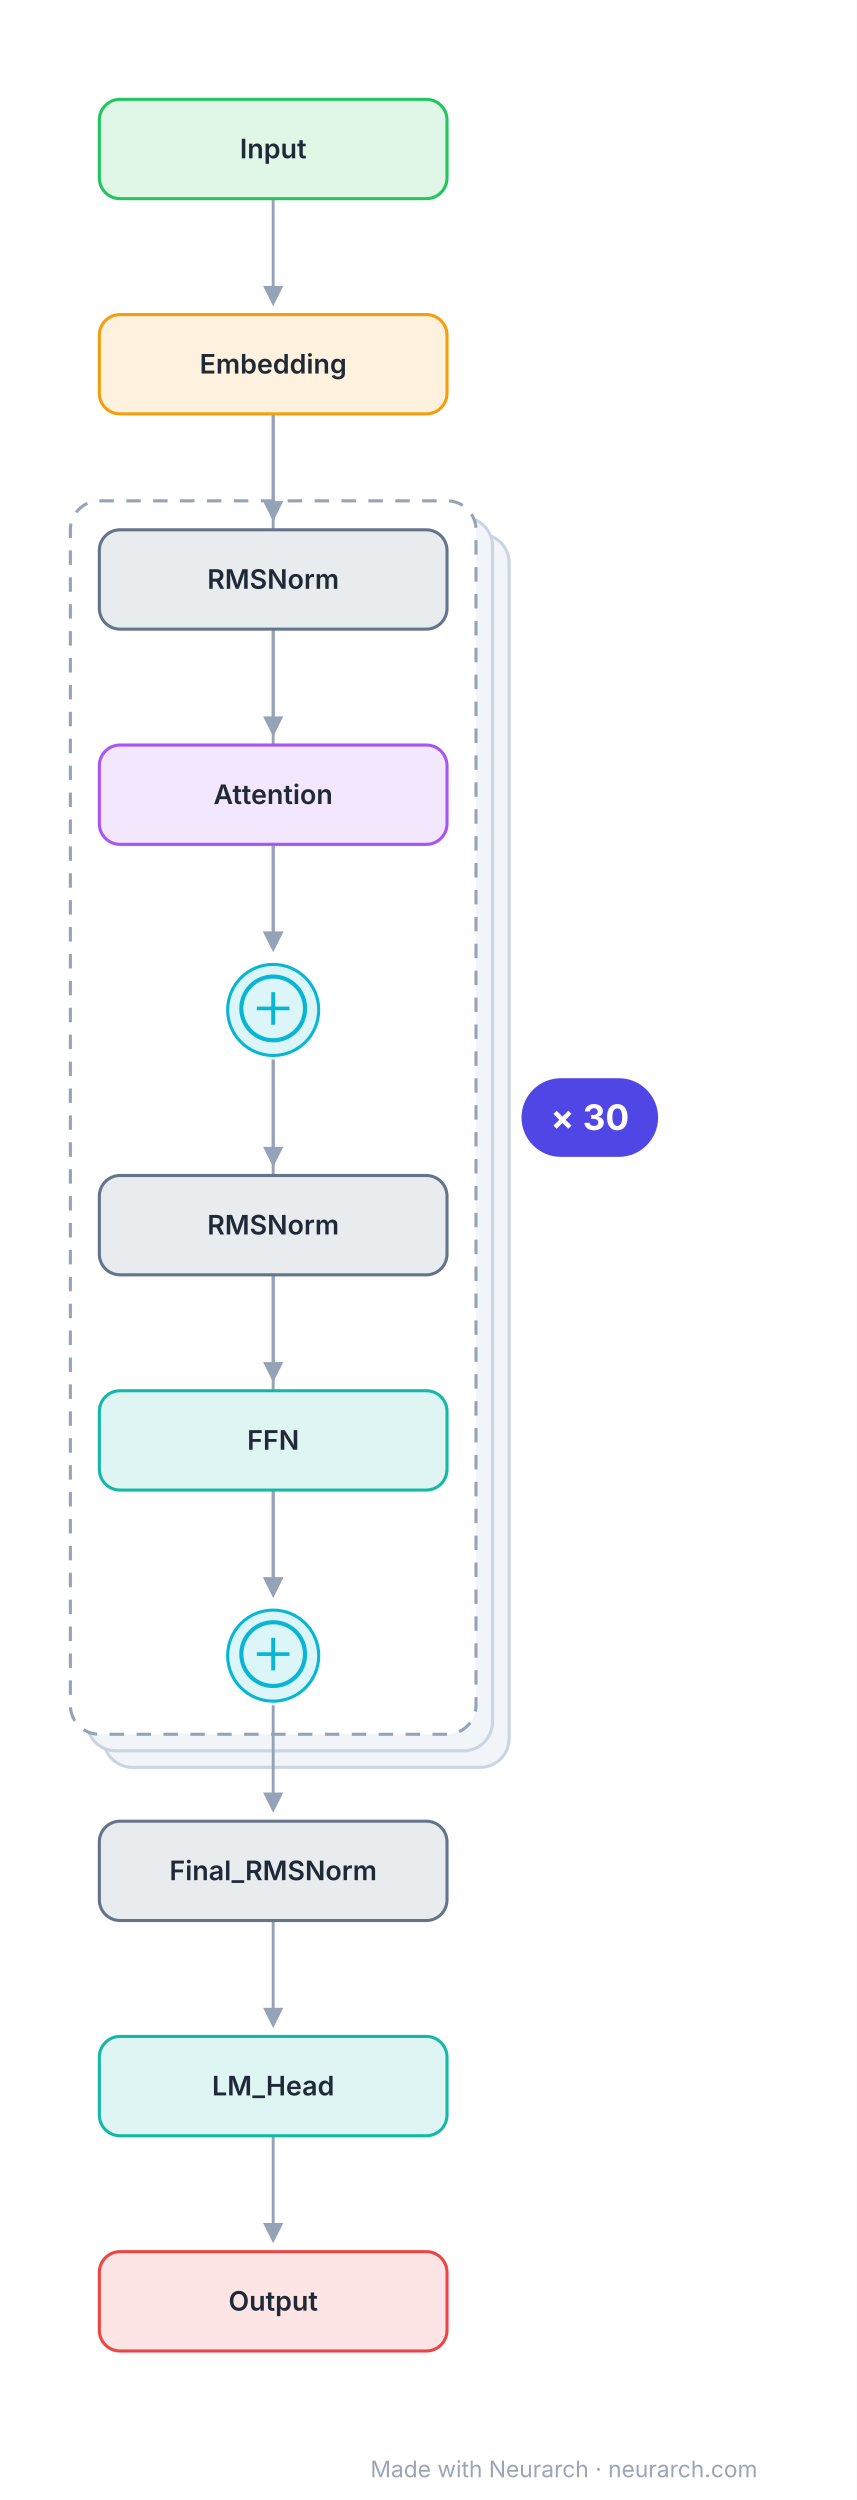
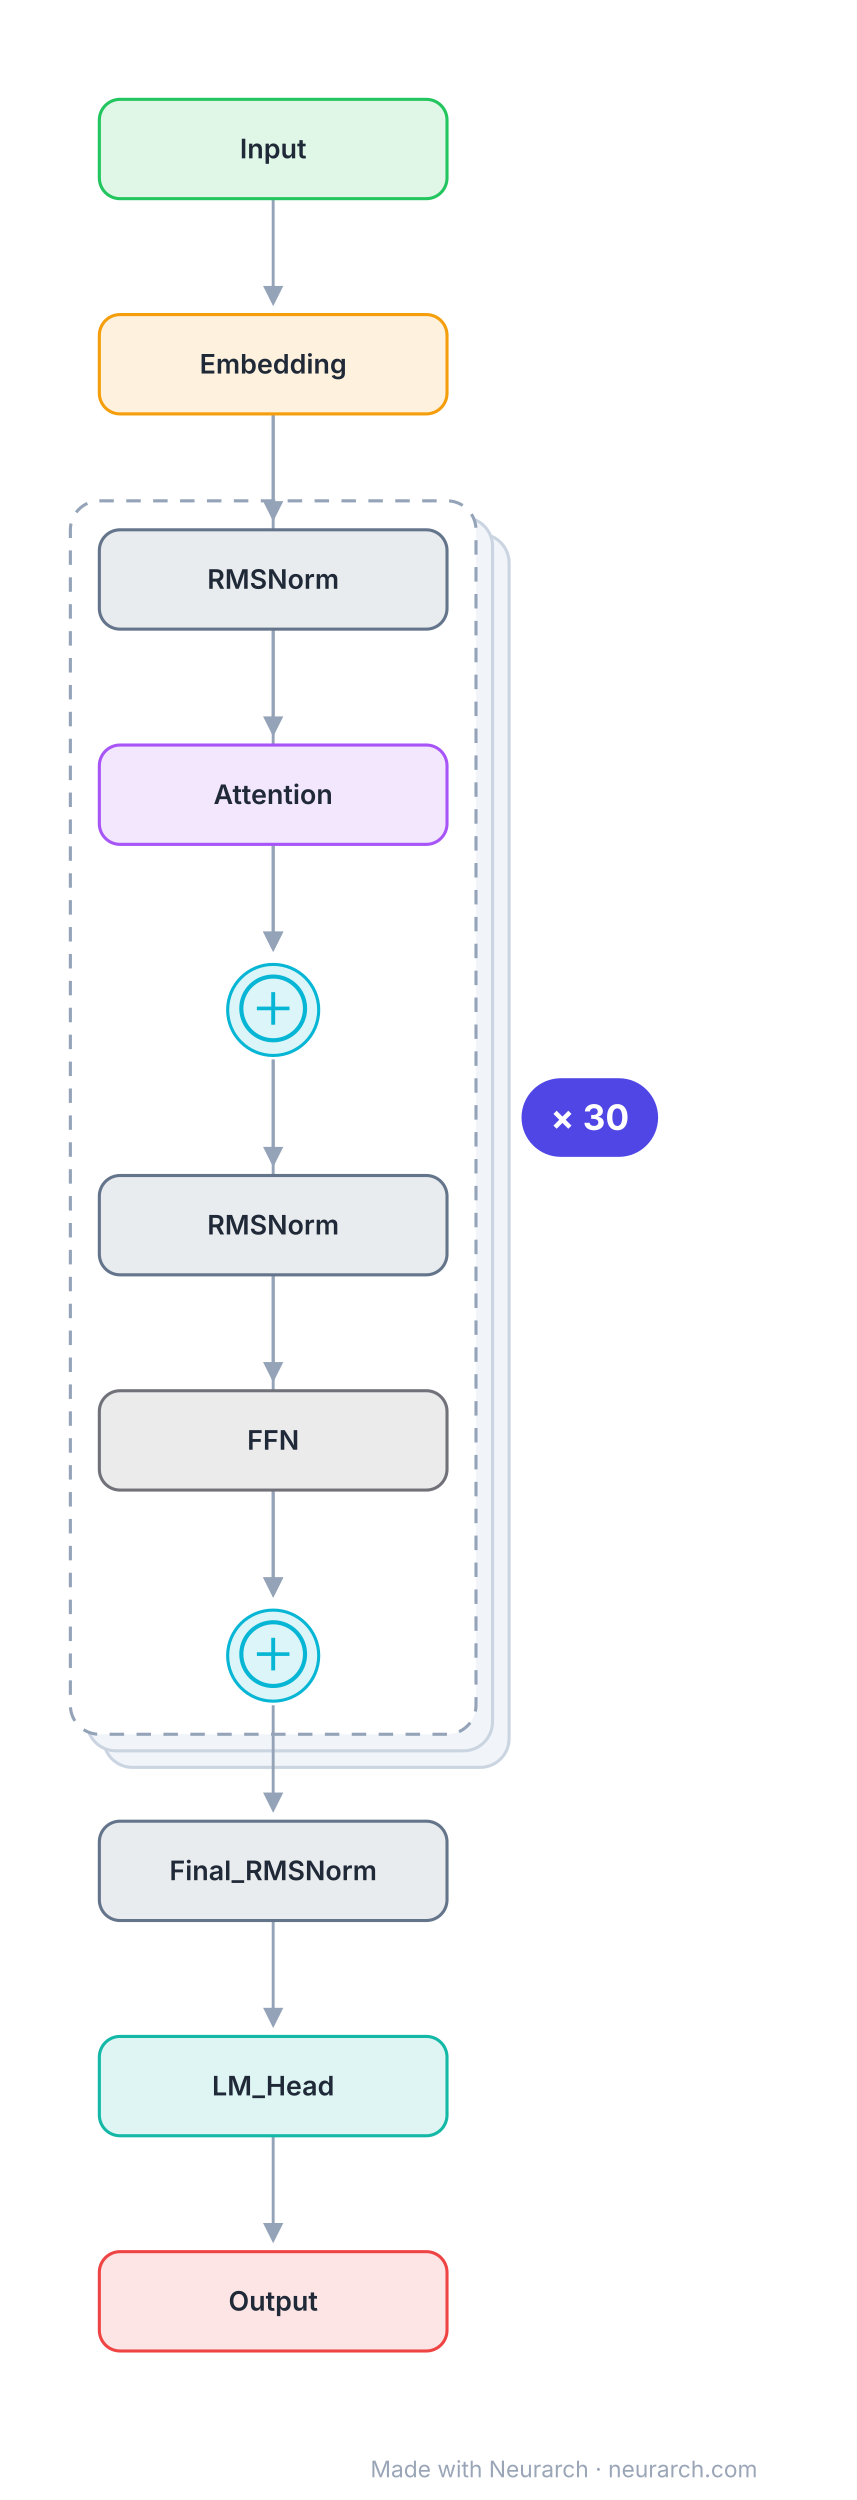
<svg xmlns="http://www.w3.org/2000/svg" width="414" height="1208" viewBox="0 0 414 1208" font-family="-apple-system, 'Segoe UI', Inter, Helvetica, Arial, sans-serif">
  <defs>
    <marker id="arrow" viewBox="0 0 10 10" refX="8" refY="5" markerWidth="7" markerHeight="7" orient="auto-start-reverse">
      <path d="M0,0 L10,5 L0,10 z" fill="#94a3b8" />
    </marker>
  </defs>
  <rect x="0" y="0" width="414" height="1208" fill="#ffffff" />
  <rect x="50.0" y="258.0" width="196.0" height="596.0" rx="14" fill="#f1f5f9" stroke="#cbd5e1" stroke-width="1.5" />
  <rect x="42.0" y="250.0" width="196.0" height="596.0" rx="14" fill="#f1f5f9" stroke="#cbd5e1" stroke-width="1.5" />
  <rect x="34.0" y="242.0" width="196.0" height="596.0" rx="14" fill="#ffffff" stroke="#94a3b8" stroke-width="1.5" stroke-dasharray="7 6" />
  <rect x="252.0" y="521.0" width="66" height="38" rx="19" fill="#4f46e5" />
  <text x="285.0" y="546.0" text-anchor="middle" font-size="17" font-weight="700" fill="#ffffff">× 30</text>
  <path d="M132.0,96.0 C132.0,121.0 132.0,121.0 132.0,146.0" fill="none" stroke="#94a3b8" stroke-width="1.4" marker-end="url(#arrow)" />
  <path d="M132.0,200.0 C132.0,225.0 132.0,225.0 132.0,250.0" fill="none" stroke="#94a3b8" stroke-width="1.4" marker-end="url(#arrow)" />
  <path d="M132.0,304.0 C132.0,329.0 132.0,329.0 132.0,354.0" fill="none" stroke="#94a3b8" stroke-width="1.4" marker-end="url(#arrow)" />
  <path d="M132.0,408.0 C132.0,433.0 132.0,433.0 132.0,458.0" fill="none" stroke="#94a3b8" stroke-width="1.4" marker-end="url(#arrow)" />
  <path d="M132.0,200.0 C132.0,329.0 132.0,329.0 132.0,458.0" fill="none" stroke="#94a3b8" stroke-width="1.4" marker-end="url(#arrow)" />
  <path d="M132.0,512.0 C132.0,537.0 132.0,537.0 132.0,562.0" fill="none" stroke="#94a3b8" stroke-width="1.4" marker-end="url(#arrow)" />
  <path d="M132.0,616.0 C132.0,641.0 132.0,641.0 132.0,666.0" fill="none" stroke="#94a3b8" stroke-width="1.4" marker-end="url(#arrow)" />
  <path d="M132.0,720.0 C132.0,745.0 132.0,745.0 132.0,770.0" fill="none" stroke="#94a3b8" stroke-width="1.4" marker-end="url(#arrow)" />
  <path d="M132.0,512.0 C132.0,641.0 132.0,641.0 132.0,770.0" fill="none" stroke="#94a3b8" stroke-width="1.4" marker-end="url(#arrow)" />
  <path d="M132.0,928.0 C132.0,953.0 132.0,953.0 132.0,978.0" fill="none" stroke="#94a3b8" stroke-width="1.4" marker-end="url(#arrow)" />
  <path d="M132.0,1032.0 C132.0,1057.0 132.0,1057.0 132.0,1082.0" fill="none" stroke="#94a3b8" stroke-width="1.4" marker-end="url(#arrow)" />
  <path d="M132.0,824.0 C132.0,849.0 132.0,849.0 132.0,874.0" fill="none" stroke="#94a3b8" stroke-width="1.4" marker-end="url(#arrow)" />
  <rect x="48.0" y="48.0" width="168" height="48" rx="10" fill="rgb(224, 247, 232)" stroke="#22c55e" stroke-width="1.5" />
  <text x="132.0" y="76.5" text-anchor="middle" font-size="13" font-weight="600" fill="#1f2937">Input</text>
  <rect x="48.0" y="152.0" width="168" height="48" rx="10" fill="rgb(254, 241, 221)" stroke="#f59e0b" stroke-width="1.5" />
  <text x="132.0" y="180.5" text-anchor="middle" font-size="13" font-weight="600" fill="#1f2937">Embedding</text>
  <rect x="48.0" y="256.0" width="168" height="48" rx="10" fill="rgb(233, 236, 239)" stroke="#64748b" stroke-width="1.5" />
  <text x="132.0" y="284.5" text-anchor="middle" font-size="13" font-weight="600" fill="#1f2937">RMSNorm</text>
  <rect x="48.0" y="360.0" width="168" height="48" rx="10" fill="rgb(243, 231, 254)" stroke="#a855f7" stroke-width="1.5" />
  <text x="132.0" y="388.5" text-anchor="middle" font-size="13" font-weight="600" fill="#1f2937">Attention</text>
  <circle cx="132.0" cy="488.0" r="22" fill="rgb(220, 245, 249)" stroke="#06b6d4" stroke-width="1.5" />
  <text x="132.0" y="496.0" text-anchor="middle" font-size="24" fill="#06b6d4">⊕</text>
  <rect x="48.0" y="568.0" width="168" height="48" rx="10" fill="rgb(233, 236, 239)" stroke="#64748b" stroke-width="1.5" />
  <text x="132.0" y="596.5" text-anchor="middle" font-size="13" font-weight="600" fill="#1f2937">RMSNorm</text>
-   <rect x="48.0" y="672.0" width="168" height="48" rx="10" fill="rgb(222, 245, 243)" stroke="#14b8a6" stroke-width="1.5" />
+   <rect x="48.0" y="672.0" width="168" height="48" rx="10" fill="rgb(235, 235, 236)" stroke="#71717a" stroke-width="1.5" />
  <text x="132.0" y="700.5" text-anchor="middle" font-size="13" font-weight="600" fill="#1f2937">FFN</text>
  <circle cx="132.0" cy="800.0" r="22" fill="rgb(220, 245, 249)" stroke="#06b6d4" stroke-width="1.5" />
  <text x="132.0" y="808.0" text-anchor="middle" font-size="24" fill="#06b6d4">⊕</text>
  <rect x="48.0" y="880.0" width="168" height="48" rx="10" fill="rgb(233, 236, 239)" stroke="#64748b" stroke-width="1.5" />
  <text x="132.0" y="908.5" text-anchor="middle" font-size="13" font-weight="600" fill="#1f2937">Final_RMSNorm</text>
  <rect x="48.0" y="984.0" width="168" height="48" rx="10" fill="rgb(222, 245, 243)" stroke="#14b8a6" stroke-width="1.5" />
  <text x="132.0" y="1012.5" text-anchor="middle" font-size="13" font-weight="600" fill="#1f2937">LM_Head</text>
  <rect x="48.0" y="1088.0" width="168" height="48" rx="10" fill="rgb(253, 229, 229)" stroke="#ef4444" stroke-width="1.5" />
  <text x="132.0" y="1116.5" text-anchor="middle" font-size="13" font-weight="600" fill="#1f2937">Output</text>
  <text x="366.0" y="1197.0" text-anchor="end" font-size="11" fill="#9aa6b8">Made with Neurarch · neurarch.com</text>
</svg>
